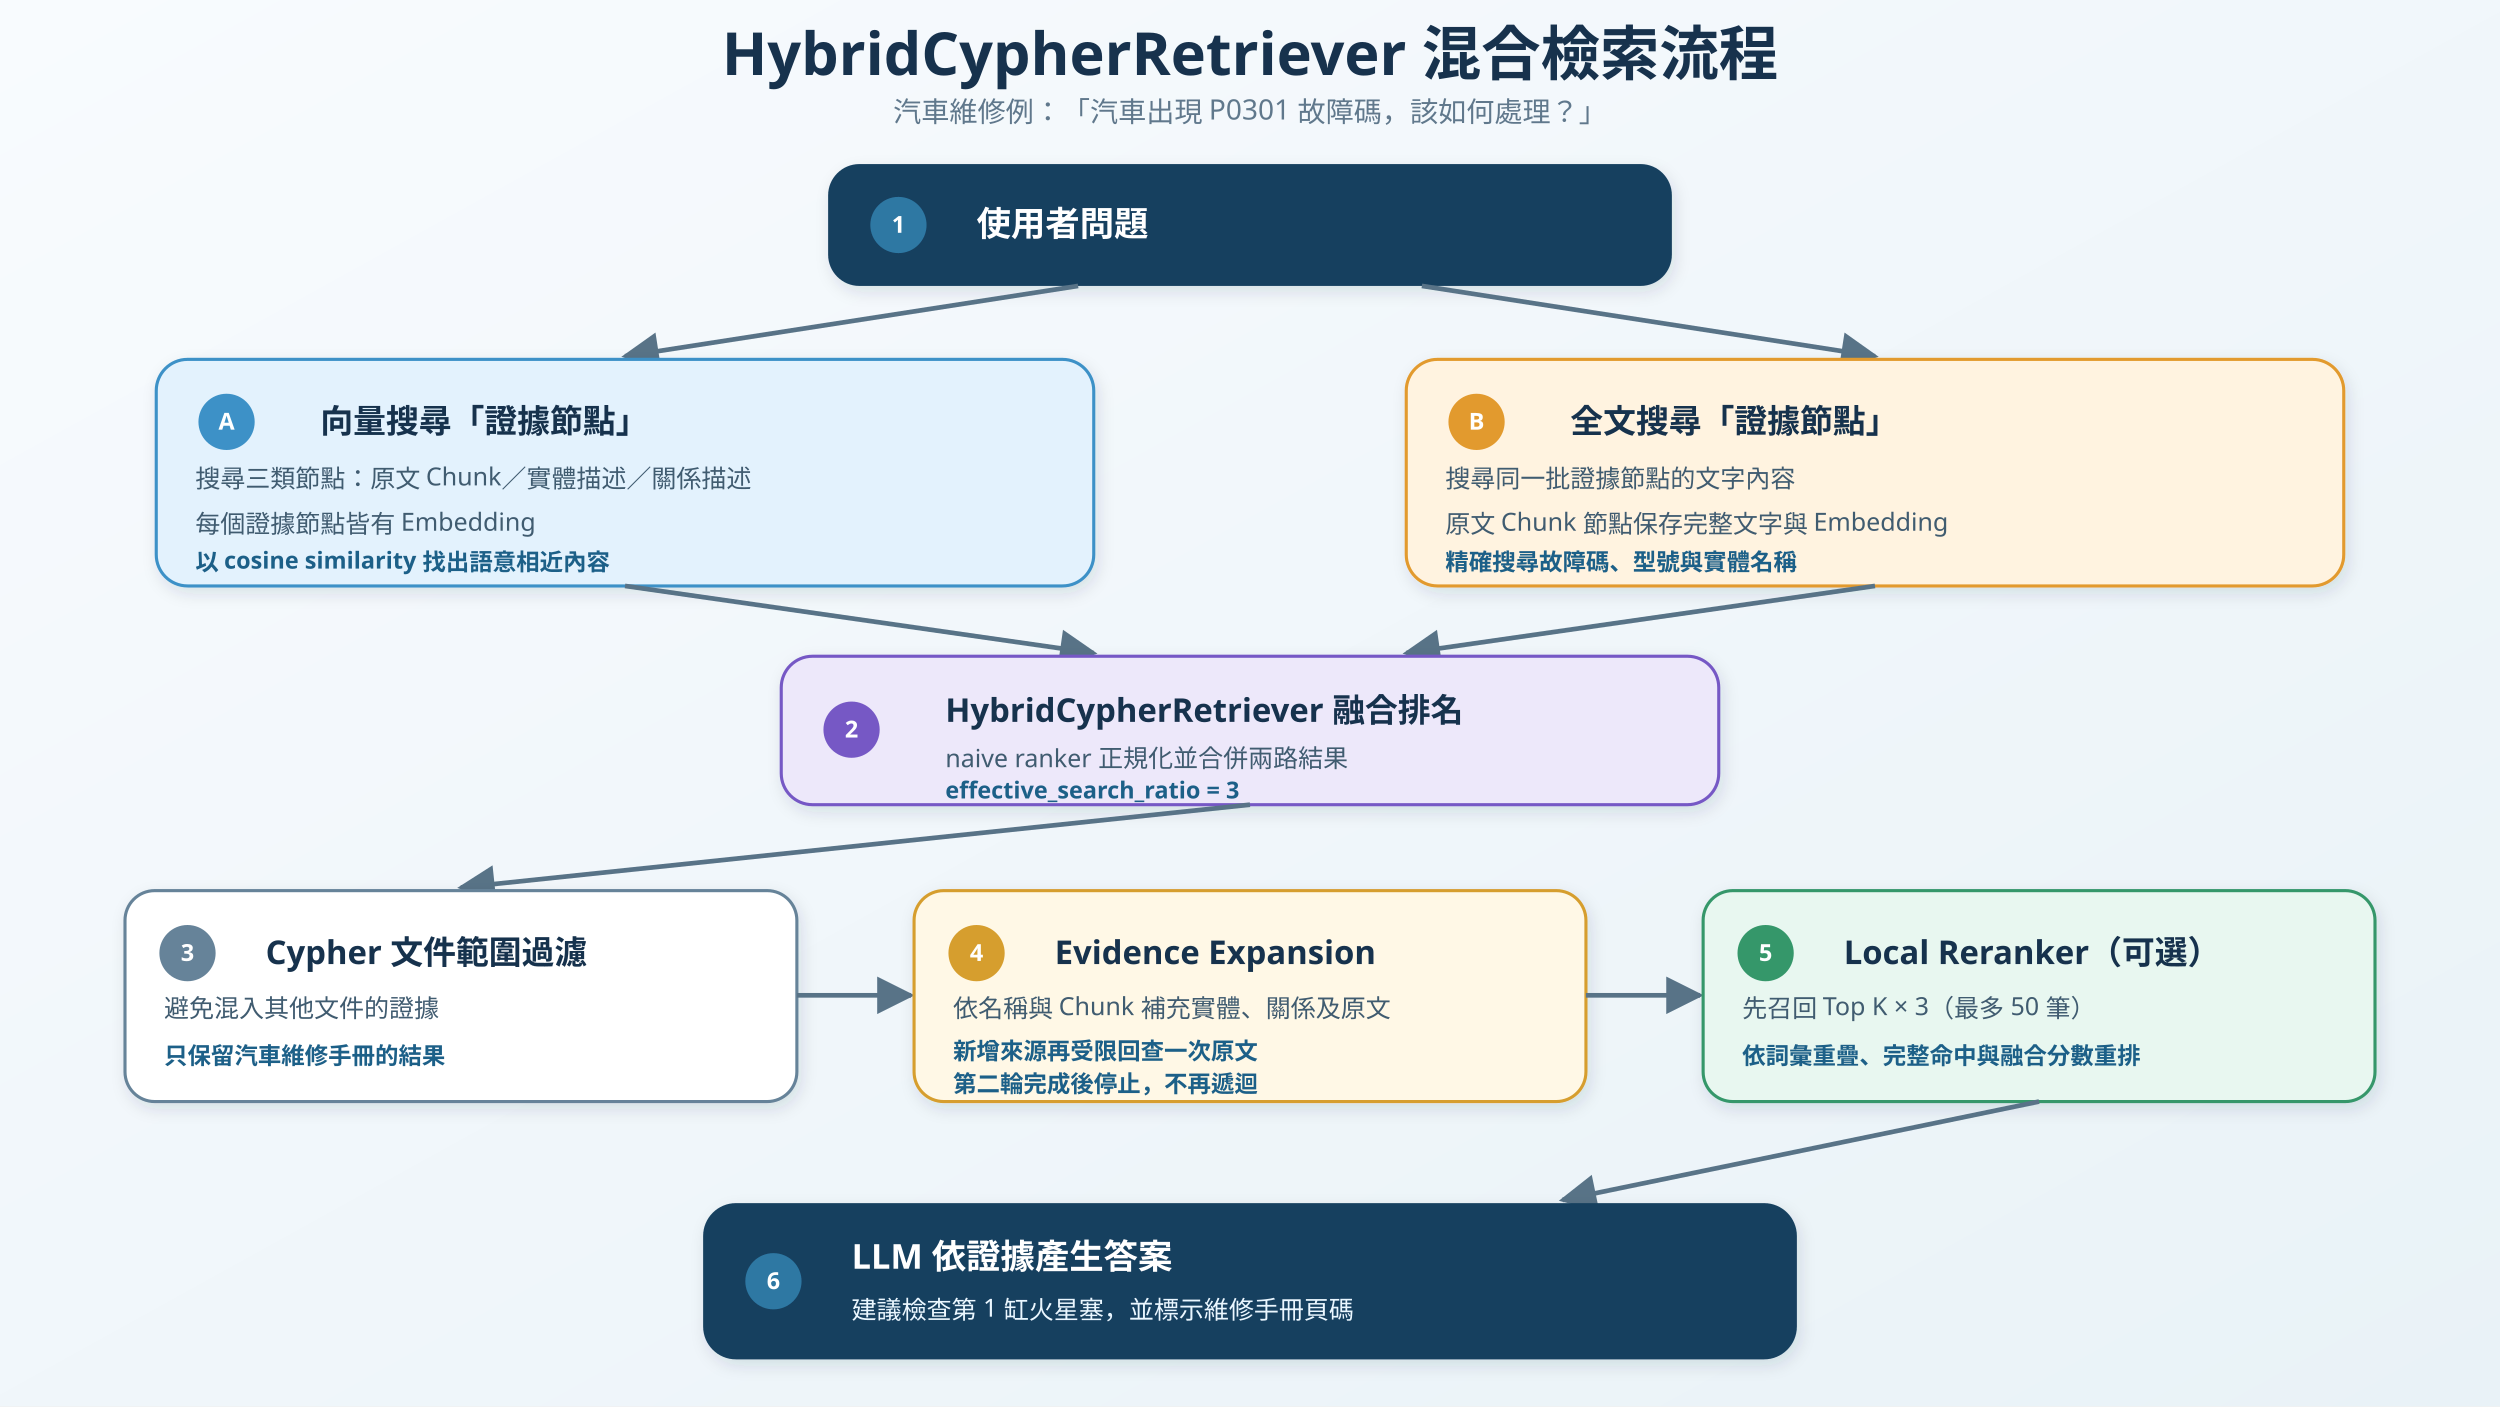
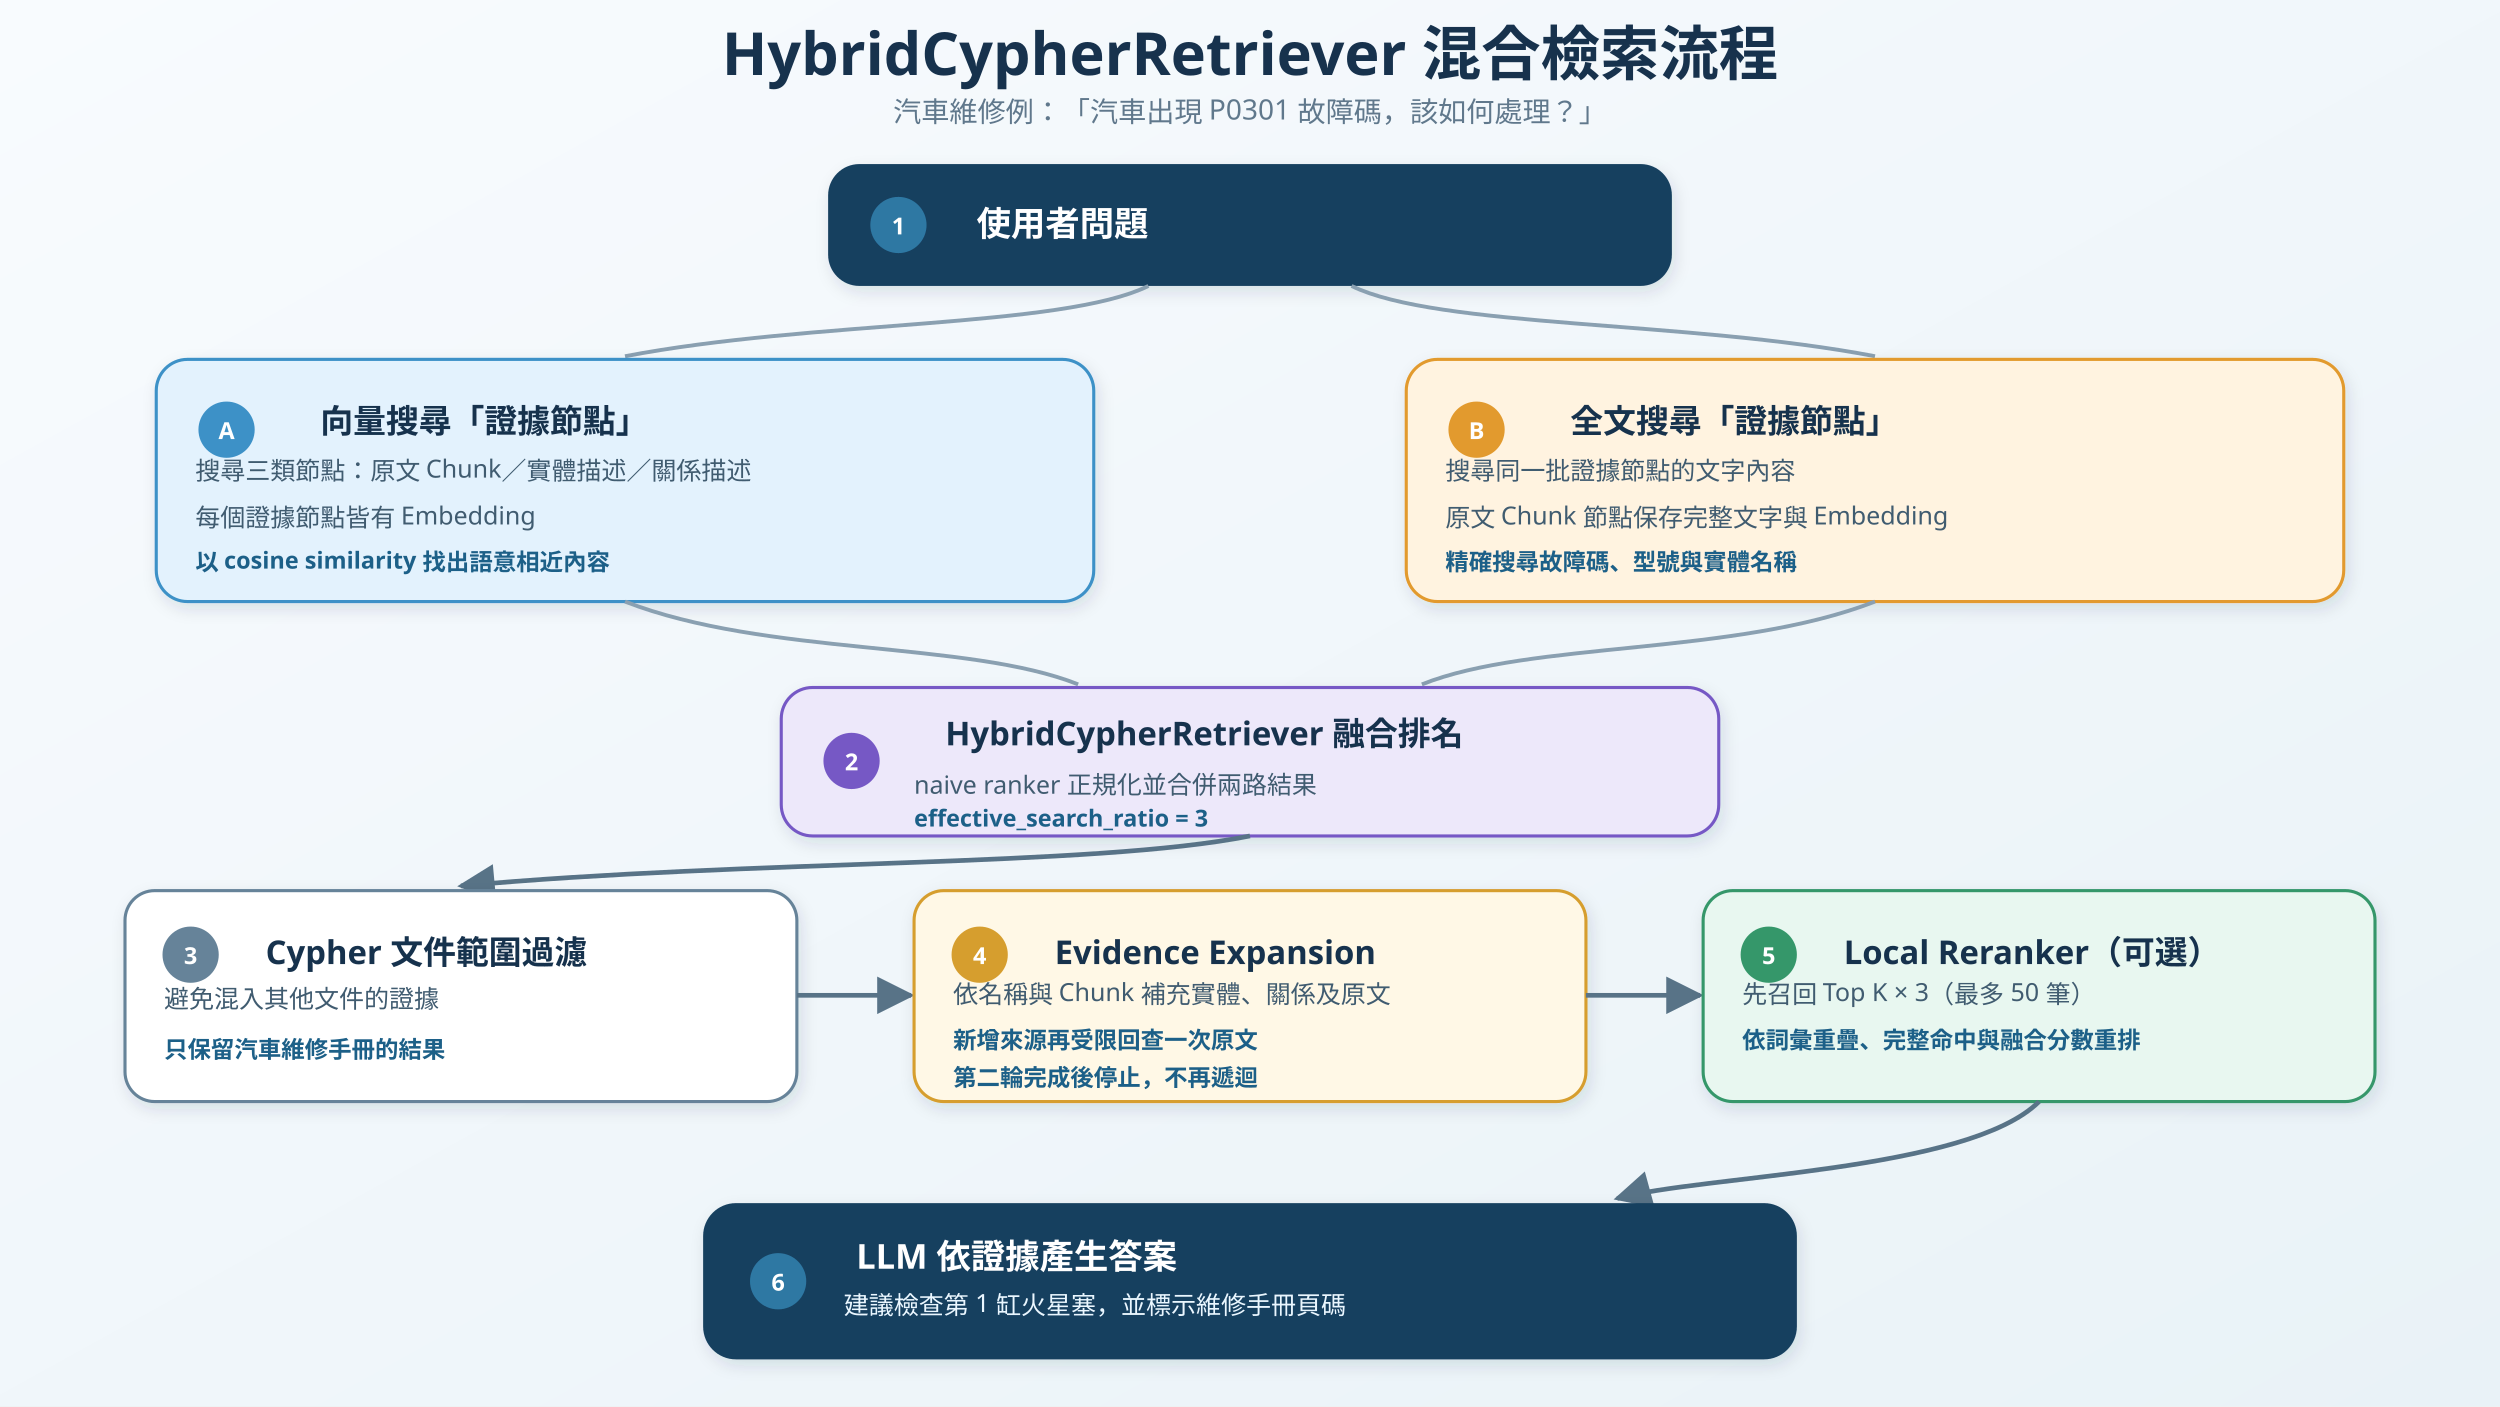
<svg xmlns="http://www.w3.org/2000/svg" width="1600" height="900" viewBox="0 0 1600 900" role="img" aria-labelledby="title desc">
  <defs>
    <linearGradient id="bg" x2="1" y2="1">
      <stop stop-color="#F8FBFE" />
      <stop offset="1" stop-color="#E9F2F7" />
    </linearGradient>
    <filter id="s" x="-20%" y="-20%" width="140%" height="140%">
      <feDropShadow dy="4" stdDeviation="5" flood-color="#17324D" flood-opacity=".12" />
    </filter>
    <marker id="a" viewBox="0 0 10 10" refX="9" refY="5" markerWidth="8" markerHeight="8" orient="auto">
      <path d="M0 0L10 5 0 10Z" fill="#587387" />
    </marker>
-     <style>.f{font-family:"Noto Sans TC","Microsoft JhengHei",sans-serif}.t{font-size:38px;font-weight:700;fill:#17324D}.st{font-size:18px;fill:#60788C}.h{font-size:21px;font-weight:700;fill:#17324D}.b{font-size:16px;fill:#405B70}.e{font-size:15px;font-weight:600;fill:#1E6088}.n{font-size:15px;font-weight:700;fill:#fff}.wt{font-size:22px;font-weight:700;fill:#fff}.wb{font-size:16px;fill:#EAF7FF}.ar{stroke:#587387;stroke-width:3;marker-end:url(#a)}</style>
+     <style>.f{font-family:"Noto Sans TC","Microsoft JhengHei",sans-serif}.t{font-size:38px;font-weight:700;fill:#17324D}.st{font-size:18px;fill:#60788C}.h{font-size:21px;font-weight:700;fill:#17324D}.b{font-size:16px;fill:#405B70}.e{font-size:15px;font-weight:600;fill:#1E6088}.n{font-size:15px;font-weight:700;fill:#fff}.wt{font-size:22px;font-weight:700;fill:#fff}.wb{font-size:16px;fill:#EAF7FF}.ar{fill:none;stroke:#587387;stroke-width:3;marker-end:url(#a)}.connector{fill:none;stroke:#8AA0B1;stroke-width:2.5}</style>
  </defs>
  <rect width="1600" height="900" fill="url(#bg)" />
  <text x="800" y="48" text-anchor="middle" class="f t">HybridCypherRetriever 混合檢索流程</text>
  <text x="800" y="78" text-anchor="middle" class="f st">汽車維修例：「汽車出現 P0301 故障碼，該如何處理？」</text>
  <g filter="url(#s)">
    <rect x="530" y="105" width="540" height="78" rx="20" fill="#173F5F" />
    <circle cx="575" cy="144" r="18" fill="#2D78A3" />
-     <text x="575" y="149" text-anchor="middle" class="f n">1</text>
+     <text x="575" y="150" text-anchor="middle" class="f n">1</text>
    <text x="625" y="151" class="f wt">使用者問題</text>
  </g>
-   <line x1="690" y1="183" x2="400" y2="228" class="ar" />
-   <line x1="910" y1="183" x2="1200" y2="228" class="ar" />
+   <path d="M735 183C680 210 520 205 400 228" class="connector" />
+   <path d="M865 183C920 210 1080 205 1200 228" class="connector" />
  <g filter="url(#s)">
-     <rect x="100" y="230" width="600" height="145" rx="20" fill="#E3F2FD" stroke="#3C91C7" stroke-width="2" />
-     <circle cx="145" cy="270" r="18" fill="#3C91C7" />
-     <text x="145" y="275" text-anchor="middle" class="f n">A</text>
+     <rect x="100" y="230" width="600" height="155" rx="20" fill="#E3F2FD" stroke="#3C91C7" stroke-width="2" />
+     <circle cx="145" cy="275" r="18" fill="#3C91C7" />
+     <text x="145" y="281" text-anchor="middle" class="f n">A</text>
    <text x="205" y="277" class="f h">向量搜尋「證據節點」</text>
-     <text x="125" y="312" class="f b">搜尋三類節點：原文 Chunk／實體描述／關係描述</text>
-     <text x="125" y="341" class="f b">每個證據節點皆有 Embedding</text>
+     <text x="125" y="307" class="f b">搜尋三類節點：原文 Chunk／實體描述／關係描述</text>
+     <text x="125" y="337" class="f b">每個證據節點皆有 Embedding</text>
    <text x="125" y="365" class="f e">以 cosine similarity 找出語意相近內容</text>
  </g>
  <g filter="url(#s)">
-     <rect x="900" y="230" width="600" height="145" rx="20" fill="#FFF3E0" stroke="#E29A2D" stroke-width="2" />
-     <circle cx="945" cy="270" r="18" fill="#E29A2D" />
-     <text x="945" y="275" text-anchor="middle" class="f n">B</text>
+     <rect x="900" y="230" width="600" height="155" rx="20" fill="#FFF3E0" stroke="#E29A2D" stroke-width="2" />
+     <circle cx="945" cy="275" r="18" fill="#E29A2D" />
+     <text x="945" y="281" text-anchor="middle" class="f n">B</text>
    <text x="1005" y="277" class="f h">全文搜尋「證據節點」</text>
-     <text x="925" y="312" class="f b">搜尋同一批證據節點的文字內容</text>
-     <text x="925" y="341" class="f b">原文 Chunk 節點保存完整文字與 Embedding</text>
+     <text x="925" y="307" class="f b">搜尋同一批證據節點的文字內容</text>
+     <text x="925" y="337" class="f b">原文 Chunk 節點保存完整文字與 Embedding</text>
    <text x="925" y="365" class="f e">精確搜尋故障碼、型號與實體名稱</text>
  </g>
-   <line x1="400" y1="375" x2="700" y2="418" class="ar" />
-   <line x1="1200" y1="375" x2="900" y2="418" class="ar" />
+   <path d="M400 385C490 420 620 410 690 438" class="connector" />
+   <path d="M1200 385C1110 420 980 410 910 438" class="connector" />
  <g filter="url(#s)">
-     <rect x="500" y="420" width="600" height="95" rx="20" fill="#EDE8FA" stroke="#7659C5" stroke-width="2" />
-     <circle cx="545" cy="467" r="18" fill="#7659C5" />
-     <text x="545" y="472" text-anchor="middle" class="f n">2</text>
-     <text x="605" y="462" class="f h">HybridCypherRetriever 融合排名</text>
-     <text x="605" y="491" class="f b">naive ranker 正規化並合併兩路結果</text>
-     <text x="605" y="511" class="f e">effective_search_ratio = 3</text>
+     <rect x="500" y="440" width="600" height="95" rx="20" fill="#EDE8FA" stroke="#7659C5" stroke-width="2" />
+     <circle cx="545" cy="487" r="18" fill="#7659C5" />
+     <text x="545" y="493" text-anchor="middle" class="f n">2</text>
+     <text x="605" y="477" class="f h">HybridCypherRetriever 融合排名</text>
+     <text x="585" y="508" class="f b">naive ranker 正規化並合併兩路結果</text>
+     <text x="585" y="529" class="f e">effective_search_ratio = 3</text>
  </g>
-   <line x1="800" y1="515" x2="295" y2="568" class="ar" />
+   <path d="M800 535C700 555 480 550 295 567" class="ar" />
  <g filter="url(#s)">
    <rect x="80" y="570" width="430" height="135" rx="19" fill="#FFFFFF" stroke="#668399" stroke-width="2" />
-     <circle cx="120" cy="610" r="18" fill="#668399" />
-     <text x="120" y="615" text-anchor="middle" class="f n">3</text>
+     <circle cx="122" cy="611" r="18" fill="#668399" />
+     <text x="122" y="617" text-anchor="middle" class="f n">3</text>
    <text x="170" y="617" class="f h">Cypher 文件範圍過濾</text>
-     <text x="105" y="651" class="f b">避免混入其他文件的證據</text>
-     <text x="105" y="681" class="f e">只保留汽車維修手冊的結果</text>
+     <text x="105" y="645" class="f b">避免混入其他文件的證據</text>
+     <text x="105" y="677" class="f e">只保留汽車維修手冊的結果</text>
  </g>
-   <line x1="510" y1="637" x2="583" y2="637" class="ar" />
+   <path d="M510 637H583" class="ar" />
  <g filter="url(#s)">
    <rect x="585" y="570" width="430" height="135" rx="19" fill="#FFF8E6" stroke="#D69E2E" stroke-width="2" />
-     <circle cx="625" cy="610" r="18" fill="#D69E2E" />
-     <text x="625" y="615" text-anchor="middle" class="f n">4</text>
+     <circle cx="627" cy="611" r="18" fill="#D69E2E" />
+     <text x="627" y="617" text-anchor="middle" class="f n">4</text>
    <text x="675" y="617" class="f h">Evidence Expansion</text>
-     <text x="610" y="651" class="f b">依名稱與 Chunk 補充實體、關係及原文</text>
-     <text x="610" y="678" class="f e">新增來源再受限回查一次原文</text>
-     <text x="610" y="699" class="f e">第二輪完成後停止，不再遞迴</text>
+     <text x="610" y="642" class="f b">依名稱與 Chunk 補充實體、關係及原文</text>
+     <text x="610" y="671" class="f e">新增來源再受限回查一次原文</text>
+     <text x="610" y="695" class="f e">第二輪完成後停止，不再遞迴</text>
  </g>
-   <line x1="1015" y1="637" x2="1088" y2="637" class="ar" />
+   <path d="M1015 637H1088" class="ar" />
  <g filter="url(#s)">
    <rect x="1090" y="570" width="430" height="135" rx="19" fill="#E8F7F0" stroke="#35976A" stroke-width="2" />
-     <circle cx="1130" cy="610" r="18" fill="#35976A" />
-     <text x="1130" y="615" text-anchor="middle" class="f n">5</text>
+     <circle cx="1132" cy="611" r="18" fill="#35976A" />
+     <text x="1132" y="617" text-anchor="middle" class="f n">5</text>
    <text x="1180" y="617" class="f h">Local Reranker（可選）</text>
-     <text x="1115" y="651" class="f b">先召回 Top K × 3（最多 50 筆）</text>
-     <text x="1115" y="681" class="f e">依詞彙重疊、完整命中與融合分數重排</text>
+     <text x="1115" y="642" class="f b">先召回 Top K × 3（最多 50 筆）</text>
+     <text x="1115" y="671" class="f e">依詞彙重疊、完整命中與融合分數重排</text>
  </g>
-   <line x1="1305" y1="705" x2="1000" y2="768" class="ar" />
+   <path d="M1305 705C1260 750 1090 752 1035 767" class="ar" />
  <g filter="url(#s)">
    <rect x="450" y="770" width="700" height="100" rx="21" fill="#173F5F" />
-     <circle cx="495" cy="820" r="18" fill="#2D78A3" />
-     <text x="495" y="825" text-anchor="middle" class="f n">6</text>
-     <text x="545" y="812" class="f wt">LLM 依證據產生答案</text>
-     <text x="545" y="844" class="f wb">建議檢查第 1 缸火星塞，並標示維修手冊頁碼</text>
+     <circle cx="498" cy="820" r="18" fill="#2D78A3" />
+     <text x="498" y="826" text-anchor="middle" class="f n">6</text>
+     <text x="548" y="812" class="f wt">LLM 依證據產生答案</text>
+     <text x="540" y="841" class="f wb">建議檢查第 1 缸火星塞，並標示維修手冊頁碼</text>
  </g>
</svg>
